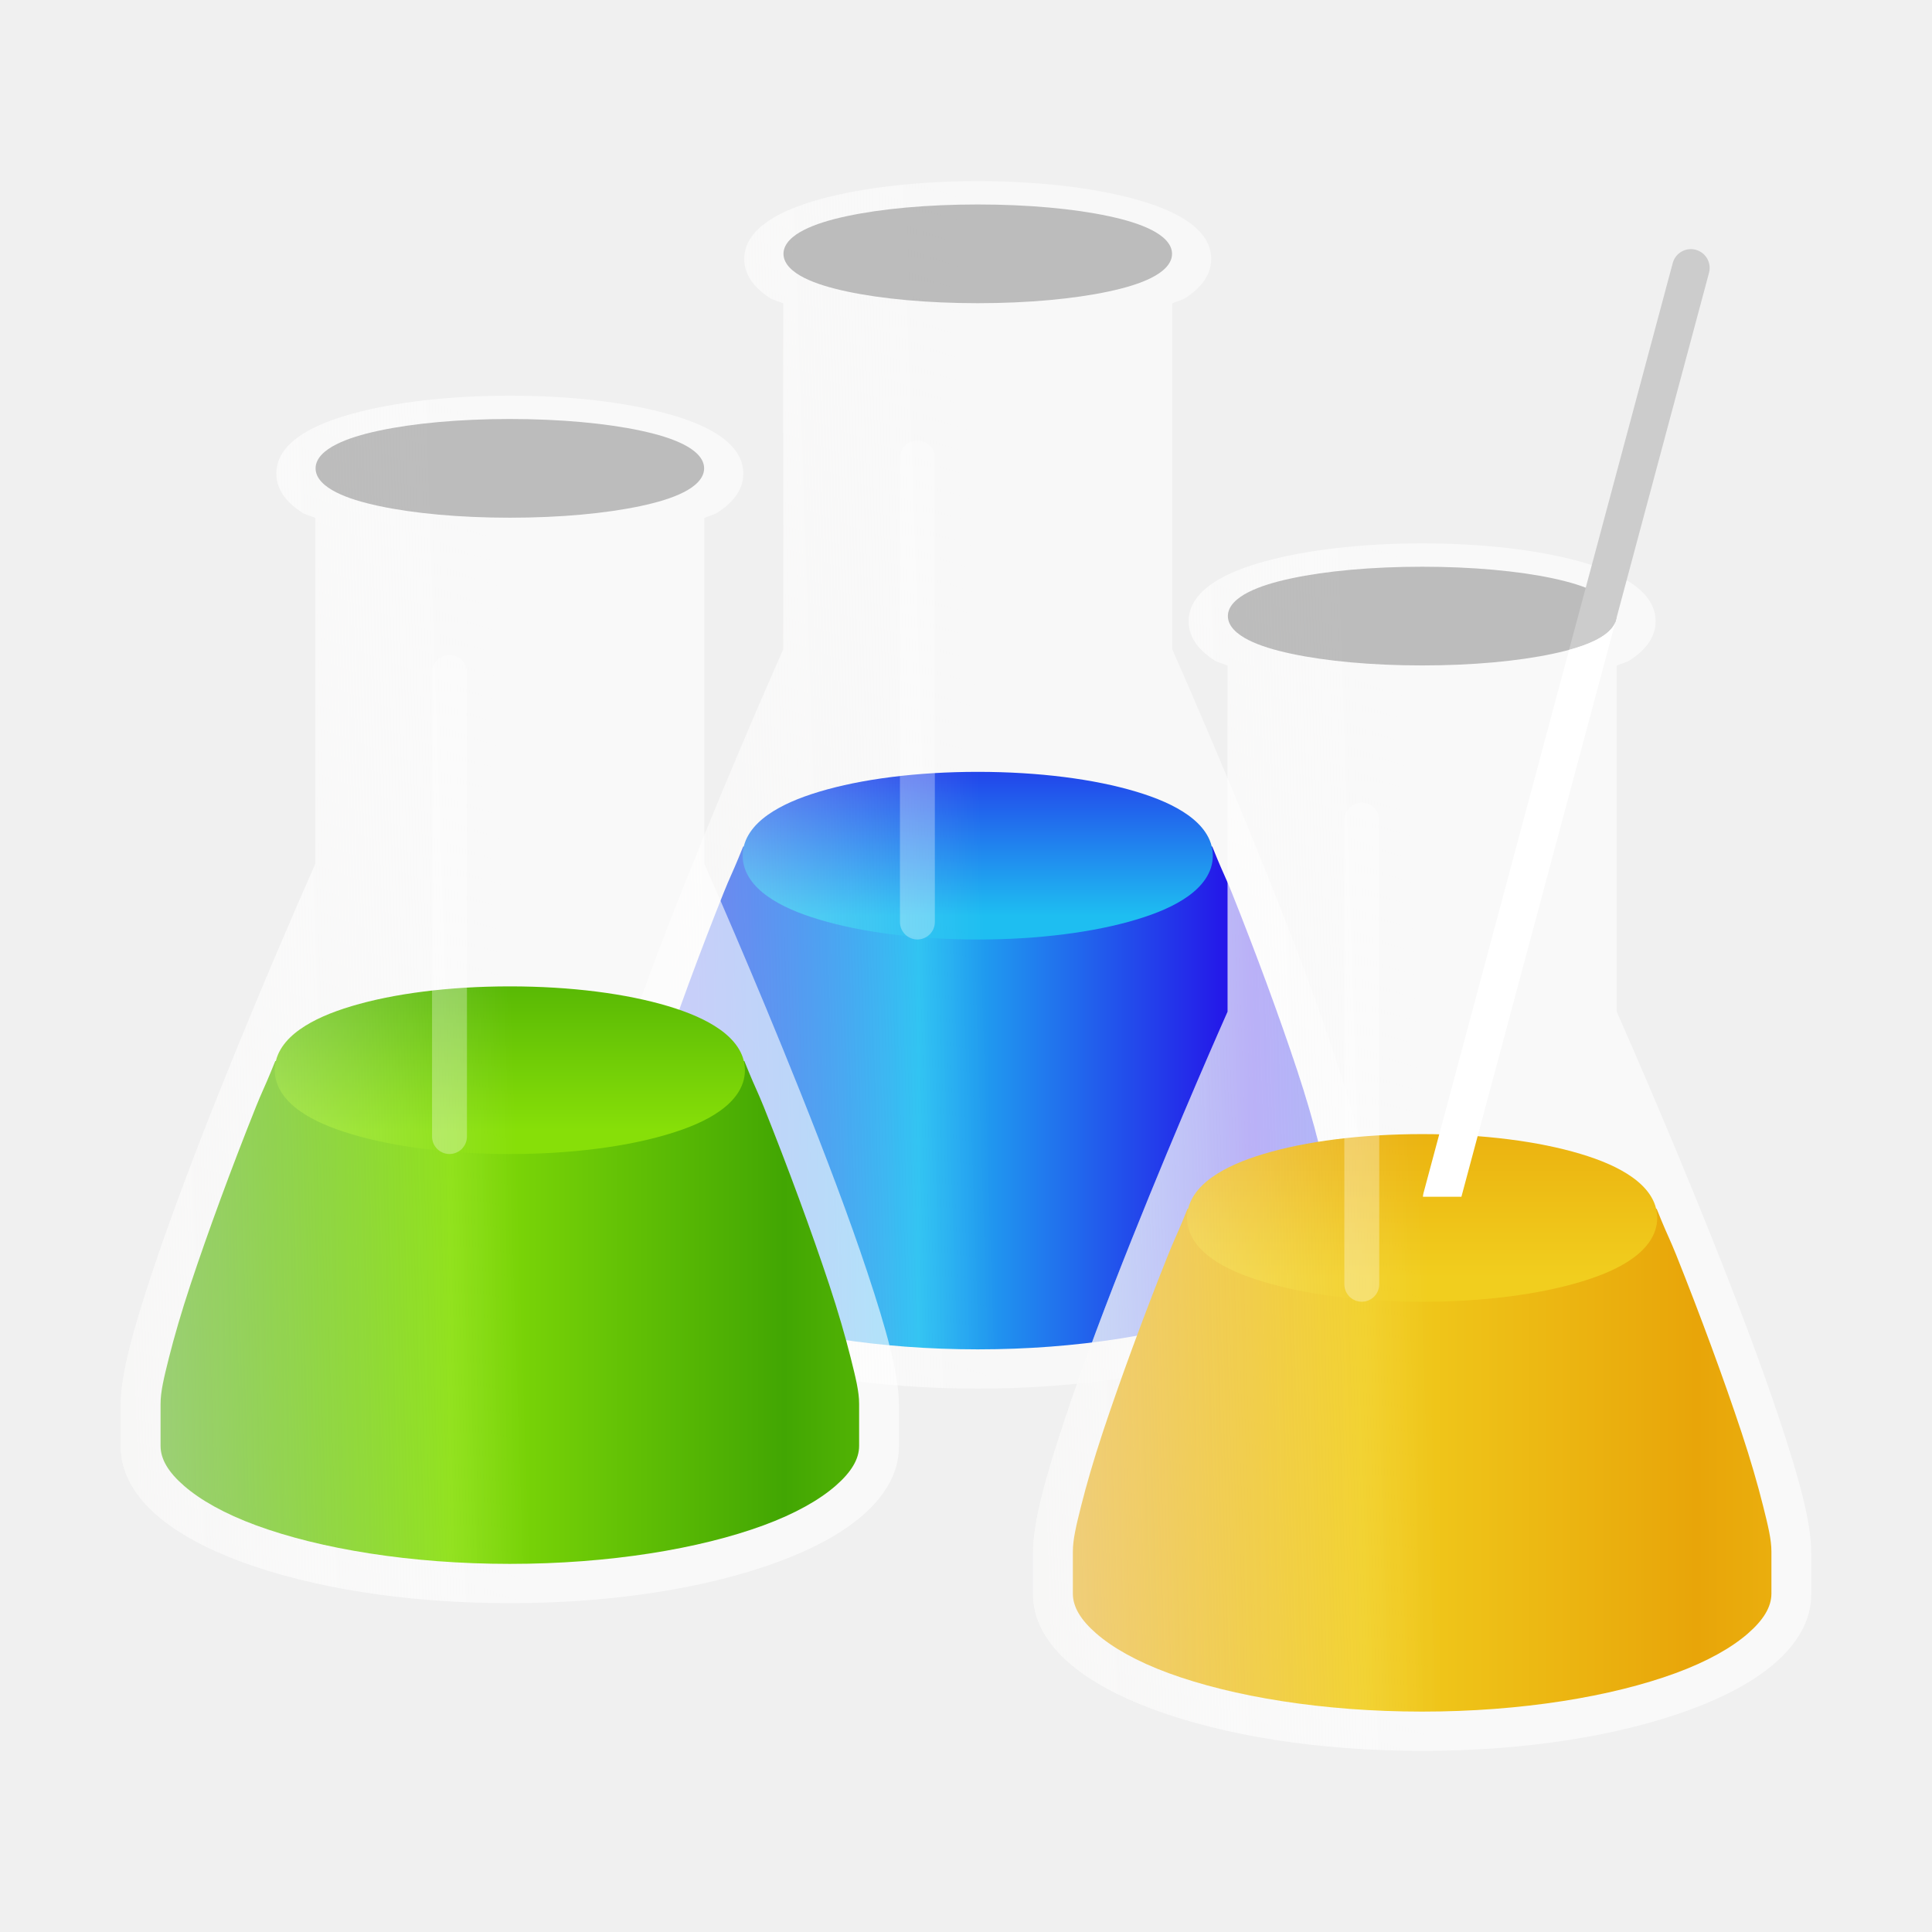
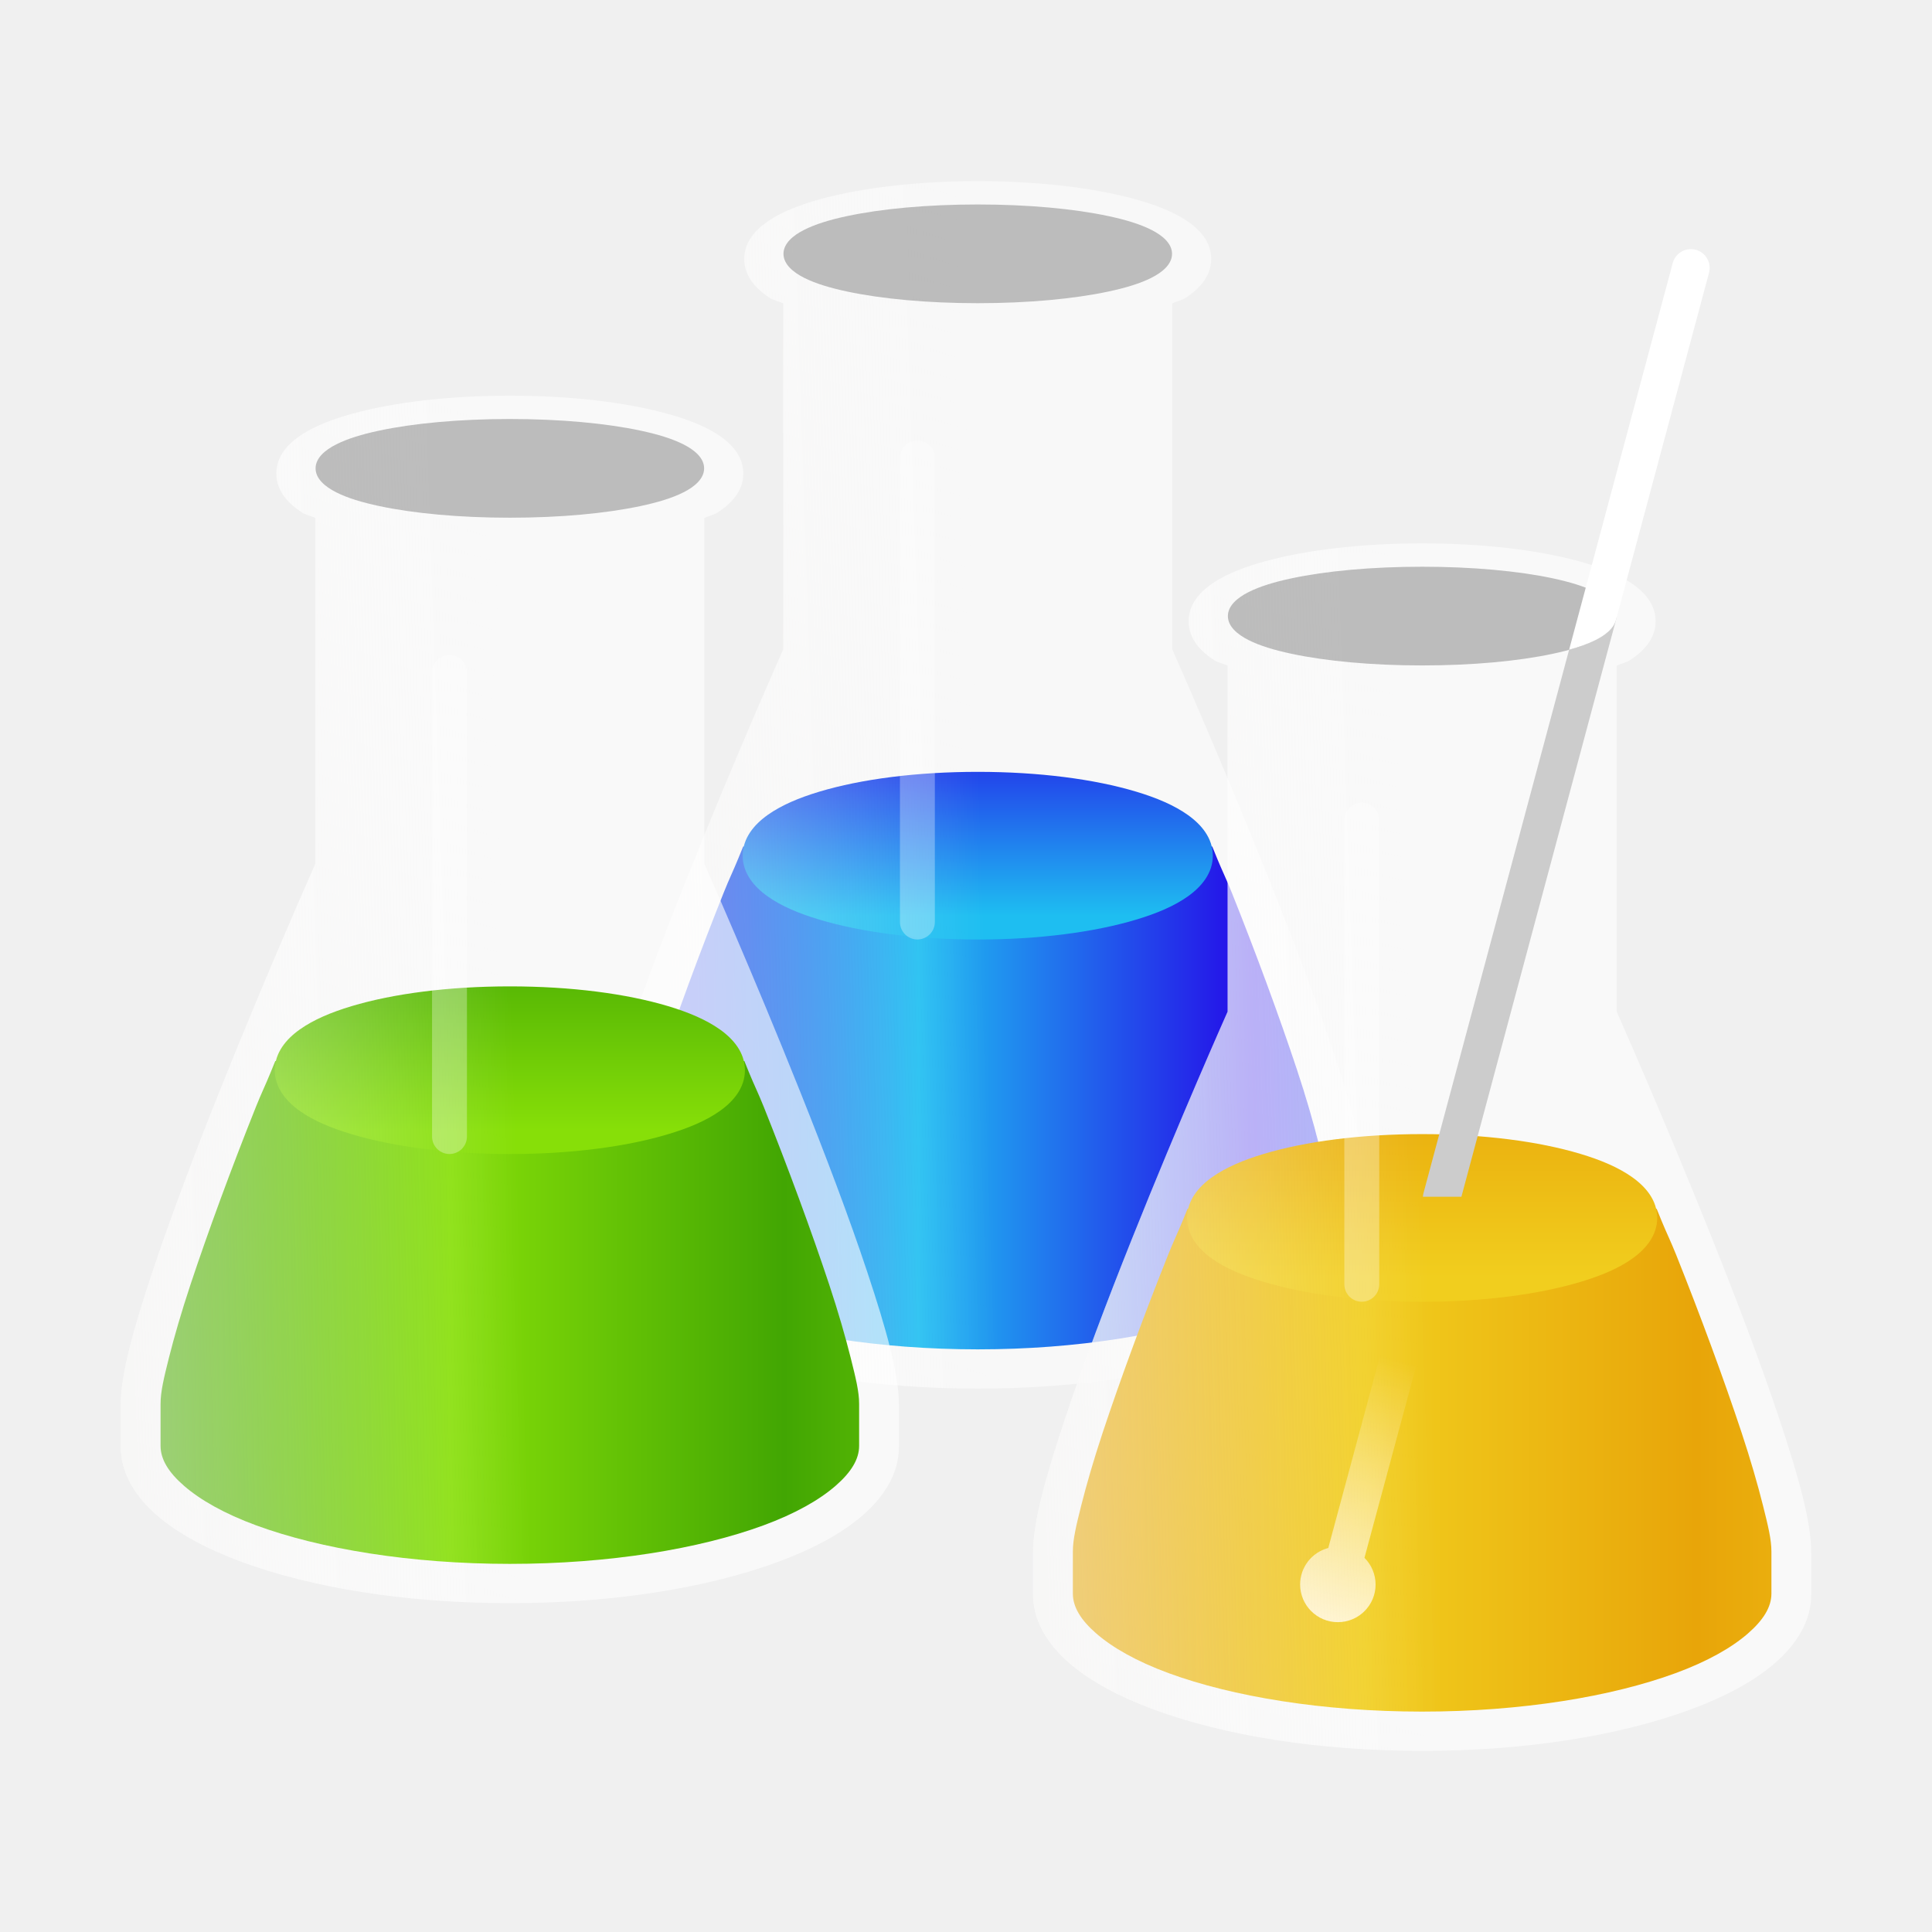
<svg xmlns="http://www.w3.org/2000/svg" xmlns:xlink="http://www.w3.org/1999/xlink" height="128px" viewBox="0 0 128 128" width="128px" version="1.1" id="svg33" xml:space="preserve">
  <defs id="defs33">
+     <linearGradient id="linearGradient16" gradientUnits="userSpaceOnUse" x1="16" x2="30" y1="86" y2="86" gradientTransform="translate(251,22)">
+       <stop offset="0" stop-color="#f6f5f4" stop-opacity="0.502" id="stop15" style="stop-color:#f6f5f4;stop-opacity:0.501;" />
+       <stop offset="1" stop-color="#ffffff" stop-opacity="0" id="stop16" />
+     </linearGradient>
+     <linearGradient id="linearGradient5">
+       <stop style="stop-color:#fff3cc;stop-opacity:1;" offset="0" id="stop11" />
+       <stop style="stop-color:#fff3cc;stop-opacity:0;" offset="0.819" id="stop12" />
+     </linearGradient>
    <linearGradient id="linearGradient70" gradientTransform="matrix(1.379451,0,0,1.377304,75.67625,42.15042)" gradientUnits="userSpaceOnUse" spreadMethod="reflect" x1="63.148" x2="79.188" y1="35.981" y2="35.981">
      <stop offset="0" stop-color="#87df08" id="stop69" style="stop-color:#f1ce1e;stop-opacity:1;" />
      <stop offset="1" stop-color="#62a805" id="stop70" style="stop-color:#e8a509;stop-opacity:1;" />
    </linearGradient>
    <linearGradient id="linearGradient58" gradientTransform="matrix(1.379451,0,0,1.377304,75.67625,42.15042)" gradientUnits="userSpaceOnUse" spreadMethod="reflect" x1="63.148" x2="79.188" y1="35.981" y2="35.981">
      <stop offset="0" stop-color="#87df08" id="stop57" style="stop-color:#1ebef1;stop-opacity:1;" />
      <stop offset="1" stop-color="#62a805" id="stop58" style="stop-color:#2509e8;stop-opacity:1;" />
    </linearGradient>
    <linearGradient id="e-6" gradientTransform="matrix(1.379451,0,0,1.377304,75.67625,42.15042)" gradientUnits="userSpaceOnUse" spreadMethod="reflect" x1="63.148" x2="79.188" y1="35.981" y2="35.981">
      <stop offset="0" stop-color="#87df08" id="stop13-9" />
      <stop offset="1" stop-color="#62a805" id="stop14-3" style="stop-color:#42a603;stop-opacity:1;" />
    </linearGradient>
    <linearGradient id="j-5" gradientUnits="userSpaceOnUse" x1="16" x2="30" y1="86" y2="86" gradientTransform="translate(251,22)">
      <stop offset="0" stop-color="#f6f5f4" stop-opacity="0.502" id="stop18" />
      <stop offset="1" stop-color="#ffffff" stop-opacity="0" id="stop19" />
    </linearGradient>
    <linearGradient xlink:href="#j-5" id="linearGradient33" x1="160.514" y1="58.696" x2="170.555" y2="58.361" gradientUnits="userSpaceOnUse" gradientTransform="matrix(2.577884,0,0,2.577884,-405.7855,-85.09862)" />
    <linearGradient xlink:href="#linearGradient58" id="linearGradient53" gradientUnits="userSpaceOnUse" gradientTransform="matrix(1.379451,0,0,1.377304,-26.26609,18.15042)" x1="63.148" y1="35.981" x2="79.188" y2="35.981" spreadMethod="reflect" />
    <linearGradient xlink:href="#linearGradient58" id="linearGradient54" gradientUnits="userSpaceOnUse" gradientTransform="matrix(1.144081,0,0,1.222156,37.32166,23.46968)" x1="21.485" y1="30.443" x2="21.485" y2="18.794" spreadMethod="pad" />
    <linearGradient xlink:href="#j-5" id="linearGradient55" gradientUnits="userSpaceOnUse" gradientTransform="matrix(2.577884,0,0,2.577884,-374.7855,-99.31223)" x1="160.514" y1="58.696" x2="170.555" y2="58.361" />
    <linearGradient xlink:href="#e-6" id="linearGradient56" gradientUnits="userSpaceOnUse" gradientTransform="matrix(1.379451,0,0,1.377304,-57.26609,32.36402)" x1="63.148" y1="35.981" x2="79.188" y2="35.981" spreadMethod="reflect" />
    <linearGradient xlink:href="#e-6" id="linearGradient57" gradientUnits="userSpaceOnUse" gradientTransform="matrix(1.144081,0,0,1.222156,6.32166,37.68329)" x1="21.485" y1="30.443" x2="21.485" y2="18.794" spreadMethod="pad" />
    <linearGradient xlink:href="#linearGradient70" id="linearGradient67" gradientUnits="userSpaceOnUse" gradientTransform="matrix(1.379451,0,0,1.377304,3.17591,42.15042)" x1="63.148" y1="35.981" x2="79.188" y2="35.981" spreadMethod="reflect" />
    <linearGradient xlink:href="#linearGradient70" id="linearGradient68" gradientUnits="userSpaceOnUse" gradientTransform="matrix(1.144081,0,0,1.222156,66.76366,47.46968)" x1="21.485" y1="30.443" x2="21.485" y2="18.794" spreadMethod="pad" />
-     <linearGradient xlink:href="#j-5" id="linearGradient69" gradientUnits="userSpaceOnUse" gradientTransform="matrix(2.577884,0,0,2.577884,-345.3435,-75.31223)" x1="160.514" y1="58.696" x2="170.555" y2="58.361" />
+     <linearGradient xlink:href="#linearGradient16" id="linearGradient69" gradientUnits="userSpaceOnUse" gradientTransform="matrix(2.577884,0,0,2.577884,-345.3435,-75.31223)" x1="160.514" y1="58.696" x2="170.555" y2="58.361" />
+     <linearGradient xlink:href="#linearGradient5" id="linearGradient12" x1="87.682" y1="108.27" x2="93.381" y2="87.04" gradientUnits="userSpaceOnUse" gradientTransform="translate(0.215019,-0.796876)" />
  </defs>
  <linearGradient id="a" gradientUnits="userSpaceOnUse" x1="8" x2="120" y1="116" y2="116">
    <stop offset="0" stop-color="#deddda" id="stop1" />
    <stop offset="0.036" stop-color="#f6f5f4" id="stop2" />
    <stop offset="0.071" stop-color="#deddda" id="stop3" style="stop-color:#c5c3be;stop-opacity:1;" />
    <stop offset="0.929" stop-color="#deddda" id="stop4" style="stop-color:#c5c3be;stop-opacity:1;" />
    <stop offset="0.964" stop-color="#f6f5f4" id="stop5" style="stop-color:#f6f5f4;stop-opacity:1;" />
    <stop offset="1" stop-color="#deddda" id="stop6" style="stop-color:#c5c4be;stop-opacity:1;" />
  </linearGradient>
  <linearGradient id="b" gradientUnits="userSpaceOnUse">
    <stop offset="0" stop-color="#4bbfe5" id="stop7" />
    <stop offset="1" stop-color="#9141ac" id="stop8" />
  </linearGradient>
  <radialGradient id="c" cx="29.491" cy="109.785" gradientTransform="matrix(1.953487 0.295654 -0.131445 0.868505 -21.95714 -27.30719)" r="56" xlink:href="#b" />
  <radialGradient id="d" cx="104.212" cy="83.413" gradientTransform="matrix(0.0162272,-1.154436,1.225278,0.017223,16.82208,131.8341)" gradientUnits="userSpaceOnUse" r="56">
    <stop offset="0" stop-color="#f66151" id="stop9" />
    <stop offset="1" stop-color="#ed333b" stop-opacity="0" id="stop10" />
  </radialGradient>
  <filter id="e" height="1" width="1" x="0" y="0">
    <feColorMatrix in="SourceGraphic" type="matrix" values="0 0 0 0 1 0 0 0 0 1 0 0 0 0 1 0 0 0 1 0" id="feColorMatrix10" />
  </filter>
  <mask id="f">
    <g filter="url(#e)" id="g10">
      <rect fill-opacity="0.1" height="128" width="128" id="rect10" />
    </g>
  </mask>
  <clipPath id="g">
    <rect height="152" width="192" id="rect11" />
  </clipPath>
  <mask id="h">
    <g filter="url(#e)" id="g12">
      <rect fill-opacity="0.154" height="128" width="128" id="rect12" />
    </g>
  </mask>
  <clipPath id="i">
    <rect height="152" width="192" id="rect13" />
  </clipPath>
  <radialGradient id="j" cx="31.132" cy="86" r="76.065" xlink:href="#b" />
  <radialGradient id="k" cx="109.988" cy="3.57" gradientUnits="userSpaceOnUse" r="66.012">
    <stop offset="0" stop-color="#f66151" id="stop13" />
    <stop offset="1" stop-color="#ed333b" stop-opacity="0.001" id="stop14" />
  </radialGradient>
  <mask id="l">
    <g filter="url(#e)" id="g14">
      <rect fill-opacity="0.154" height="128" width="128" id="rect14" />
    </g>
  </mask>
  <clipPath id="m">
    <rect height="152" width="192" id="rect15" />
  </clipPath>
  <path id="path50-5" style="fill:#ffffff;fill-opacity:0.5;stroke-width:2.578;stroke-linecap:round;stroke-linejoin:round;stroke-miterlimit:10" d="m 64.779,12 c -4.01,0 -7.641,0.435 -10.367,1.178 -1.363,0.372 -2.501,0.811 -3.399,1.39 -0.897,0.579 -1.702,1.416 -1.702,2.588 0,1.172 0.805,2.009 1.702,2.588 0.231,0.149 0.613,0.226 0.876,0.357 v 22.924 c -0.107,0.242 -3.176,7.137 -6.354,15.095 -1.617,4.048 -3.234,8.307 -4.456,11.993 -1.222,3.687 -2.079,6.679 -2.079,8.751 v 2.789 c 0,1.721 0.947,3.259 2.361,4.496 1.414,1.237 3.338,2.26 5.654,3.117 4.632,1.713 10.872,2.734 17.763,2.734 6.892,0 13.131,-1.021 17.763,-2.734 2.316,-0.857 4.235,-1.88 5.649,-3.117 1.414,-1.237 2.366,-2.775 2.366,-4.496 v -2.789 c 0,-2.072 -0.857,-5.064 -2.079,-8.751 C 87.256,66.426 85.634,62.168 84.017,58.12 80.839,50.162 77.776,43.267 77.668,43.025 V 20.101 c 0.261,-0.131 0.641,-0.209 0.871,-0.357 0.897,-0.579 1.707,-1.416 1.707,-2.588 0,-1.172 -0.81,-2.009 -1.707,-2.588 C 77.642,13.989 76.504,13.55 75.141,13.178 72.415,12.435 68.789,12 64.779,12 Z" />
  <path id="path2-9" style="fill:url(#linearGradient53);stroke-width:2.578" d="m 49.236,56.086 -0.327,0.801 c -0.316,0.774 -0.6,1.348 -0.957,2.241 -1.594,3.988 -3.154,8.216 -4.335,11.777 -0.595,1.794 -1.083,3.478 -1.425,4.839 -0.341,1.361 -0.554,2.25 -0.554,3.051 v 2.784 c 0,0.885 0.516,1.744 1.556,2.648 1.07,0.931 2.666,1.844 4.788,2.623 4.219,1.55 10.209,2.548 16.797,2.548 6.588,0 12.572,-0.998 16.791,-2.548 2.122,-0.779 3.718,-1.692 4.788,-2.623 1.039,-0.905 1.561,-1.764 1.561,-2.648 v -2.784 c 0,-0.801 -0.217,-1.69 -0.559,-3.051 -0.341,-1.361 -0.825,-3.044 -1.42,-4.839 -1.181,-3.561 -2.741,-7.789 -4.335,-11.777 -0.357,-0.892 -0.645,-1.466 -0.962,-2.241 l -0.327,-0.801 z" />
  <path id="path3-7" style="display:block;fill:url(#linearGradient54);stroke-width:2.578;stroke-linejoin:round;stroke-miterlimit:10" d="m 64.779,51.137 c -4.055,0 -7.723,0.482 -10.483,1.309 -1.38,0.414 -2.533,0.907 -3.434,1.546 -0.901,0.639 -1.657,1.538 -1.657,2.699 0,1.161 0.755,2.06 1.657,2.699 0.901,0.639 2.054,1.127 3.434,1.541 2.759,0.827 6.428,1.314 10.483,1.314 4.055,0 7.723,-0.487 10.483,-1.314 1.38,-0.414 2.533,-0.902 3.434,-1.541 0.901,-0.639 1.657,-1.538 1.657,-2.699 0,-1.161 -0.755,-2.06 -1.657,-2.699 -0.901,-0.639 -2.054,-1.132 -3.434,-1.546 -2.759,-0.827 -6.428,-1.309 -10.483,-1.309 z" />
  <path id="path4-5" style="fill:url(#linearGradient55);fill-opacity:1;stroke-width:2.578;stroke-linecap:round;stroke-linejoin:round;stroke-miterlimit:10" d="m 64.779,12 c -4.01,0 -7.641,0.435 -10.367,1.178 -1.363,0.372 -2.501,0.811 -3.399,1.39 -0.897,0.579 -1.702,1.416 -1.702,2.588 0,1.172 0.805,2.009 1.702,2.588 0.231,0.149 0.613,0.226 0.876,0.357 v 22.924 c -0.107,0.242 -3.176,7.137 -6.354,15.095 -1.617,4.048 -3.234,8.307 -4.456,11.993 -1.222,3.687 -2.079,6.679 -2.079,8.751 v 2.789 c 0,1.721 0.947,3.259 2.361,4.496 1.414,1.237 3.338,2.26 5.654,3.117 4.632,1.713 10.872,2.734 17.763,2.734 6.892,0 13.131,-1.021 17.763,-2.734 2.316,-0.857 4.235,-1.88 5.649,-3.117 1.414,-1.237 2.366,-2.775 2.366,-4.496 v -2.789 c 0,-2.072 -0.857,-5.064 -2.079,-8.751 C 87.256,66.426 85.634,62.168 84.017,58.12 80.839,50.162 77.776,43.267 77.668,43.025 V 20.101 c 0.261,-0.131 0.641,-0.209 0.871,-0.357 0.897,-0.579 1.707,-1.416 1.707,-2.588 0,-1.172 -0.81,-2.009 -1.707,-2.588 C 77.642,13.989 76.504,13.55 75.141,13.178 72.415,12.435 68.789,12 64.779,12 Z" />
  <path style="fill:#ffffff;fill-opacity:0.302;stroke-width:0.578;stroke-linecap:round" d="m 60.78,29.177 a 1.156,1.156 0 0 0 -1.156,1.156 v 30.753 a 1.156,1.156 0 0 0 1.156,1.156 1.156,1.156 0 0 0 1.156,-1.156 V 30.334 a 1.156,1.156 0 0 0 -1.156,-1.156 z" id="path52-3" />
  <path id="path3-9-8" style="display:block;opacity:0.5;fill:#808080;fill-opacity:1;stroke-width:1.798;stroke-linejoin:round;stroke-miterlimit:10" d="m 64.779,13.547 c -3.351,0 -6.383,0.284 -8.664,0.771 -1.14,0.243 -2.093,0.534 -2.838,0.91 -0.745,0.376 -1.369,0.905 -1.369,1.589 0,0.683 0.624,1.213 1.369,1.589 0.745,0.376 1.698,0.664 2.838,0.907 2.281,0.487 5.313,0.774 8.664,0.774 3.351,0 6.383,-0.287 8.664,-0.774 1.14,-0.243 2.093,-0.531 2.838,-0.907 0.745,-0.376 1.369,-0.905 1.369,-1.589 0,-0.683 -0.624,-1.213 -1.369,-1.589 -0.745,-0.376 -1.698,-0.666 -2.838,-0.91 -2.28,-0.487 -5.313,-0.771 -8.664,-0.771 z" />
  <path id="path50" style="fill:#ffffff;fill-opacity:0.6;stroke-width:2.578;stroke-linecap:round;stroke-linejoin:round;stroke-miterlimit:10" d="m 33.779,26.214 c -4.01,0 -7.641,0.435 -10.367,1.178 -1.363,0.372 -2.501,0.811 -3.399,1.39 -0.897,0.579 -1.702,1.416 -1.702,2.588 0,1.172 0.805,2.009 1.702,2.588 0.231,0.149 0.613,0.226 0.876,0.357 v 22.924 c -0.107,0.242 -3.176,7.137 -6.354,15.095 -1.617,4.048 -3.234,8.307 -4.456,11.993 -1.222,3.687 -2.079,6.679 -2.079,8.751 v 2.789 c 0,1.721 0.947,3.259 2.361,4.496 1.414,1.237 3.338,2.26 5.654,3.117 4.632,1.713 10.872,2.734 17.763,2.734 6.892,0 13.131,-1.021 17.763,-2.734 2.316,-0.857 4.235,-1.88 5.649,-3.117 1.414,-1.237 2.366,-2.775 2.366,-4.496 v -2.789 c 0,-2.072 -0.857,-5.064 -2.079,-8.751 C 56.256,80.64 54.634,76.381 53.017,72.334 49.839,64.376 46.776,57.48 46.668,57.239 V 34.315 c 0.261,-0.131 0.641,-0.209 0.871,-0.357 0.897,-0.579 1.707,-1.416 1.707,-2.588 0,-1.172 -0.81,-2.009 -1.707,-2.588 C 46.642,28.203 45.504,27.764 44.141,27.392 41.415,26.648 37.789,26.214 33.779,26.214 Z" />
  <path id="path2" style="fill:url(#linearGradient56);stroke-width:2.578" d="m 18.236,70.299 -0.327,0.801 c -0.316,0.774 -0.6,1.348 -0.957,2.241 -1.594,3.988 -3.154,8.216 -4.335,11.777 -0.595,1.794 -1.083,3.478 -1.425,4.839 -0.341,1.361 -0.554,2.25 -0.554,3.051 v 2.784 c 0,0.885 0.516,1.744 1.556,2.648 1.07,0.931 2.666,1.844 4.788,2.623 4.219,1.55 10.209,2.548 16.797,2.548 6.588,0 12.572,-0.998 16.791,-2.548 2.122,-0.779 3.718,-1.692 4.788,-2.623 1.039,-0.905 1.561,-1.764 1.561,-2.648 v -2.784 c 0,-0.801 -0.217,-1.69 -0.559,-3.051 -0.341,-1.361 -0.825,-3.044 -1.42,-4.839 -1.181,-3.561 -2.741,-7.789 -4.335,-11.777 -0.357,-0.892 -0.645,-1.466 -0.962,-2.241 l -0.327,-0.801 z" />
  <path id="path3" style="display:block;fill:url(#linearGradient57);stroke-width:2.578;stroke-linejoin:round;stroke-miterlimit:10" d="m 33.779,65.35 c -4.055,0 -7.723,0.482 -10.483,1.309 -1.38,0.414 -2.533,0.907 -3.434,1.546 -0.901,0.639 -1.657,1.538 -1.657,2.699 0,1.161 0.755,2.06 1.657,2.699 0.901,0.639 2.054,1.127 3.434,1.541 2.759,0.827 6.428,1.314 10.483,1.314 4.055,0 7.723,-0.487 10.483,-1.314 1.38,-0.414 2.533,-0.902 3.434,-1.541 0.901,-0.639 1.657,-1.538 1.657,-2.699 0,-1.161 -0.755,-2.06 -1.657,-2.699 C 46.794,67.566 45.641,67.073 44.262,66.659 41.502,65.832 37.834,65.35 33.779,65.35 Z" />
  <path id="path4" style="fill:url(#linearGradient33);fill-opacity:1;stroke-width:2.578;stroke-linecap:round;stroke-linejoin:round;stroke-miterlimit:10" d="m 33.779,26.214 c -4.01,0 -7.641,0.435 -10.367,1.178 -1.363,0.372 -2.501,0.811 -3.399,1.39 -0.897,0.579 -1.702,1.416 -1.702,2.588 0,1.172 0.805,2.009 1.702,2.588 0.231,0.149 0.613,0.226 0.876,0.357 v 22.924 c -0.107,0.242 -3.176,7.137 -6.354,15.095 -1.617,4.048 -3.234,8.307 -4.456,11.993 -1.222,3.687 -2.079,6.679 -2.079,8.751 v 2.789 c 0,1.721 0.947,3.259 2.361,4.496 1.414,1.237 3.338,2.26 5.654,3.117 4.632,1.713 10.872,2.734 17.763,2.734 6.892,0 13.131,-1.021 17.763,-2.734 2.316,-0.857 4.235,-1.88 5.649,-3.117 1.414,-1.237 2.366,-2.775 2.366,-4.496 v -2.789 c 0,-2.072 -0.857,-5.064 -2.079,-8.751 C 56.256,80.64 54.634,76.381 53.017,72.334 49.839,64.376 46.776,57.48 46.668,57.239 V 34.315 c 0.261,-0.131 0.641,-0.209 0.871,-0.357 0.897,-0.579 1.707,-1.416 1.707,-2.588 0,-1.172 -0.81,-2.009 -1.707,-2.588 C 46.642,28.203 45.504,27.764 44.141,27.392 41.415,26.648 37.789,26.214 33.779,26.214 Z" />
  <path style="fill:#ffffff;fill-opacity:0.302;stroke-width:0.578;stroke-linecap:round" d="m 29.78,43.391 a 1.156,1.156 0 0 0 -1.156,1.156 v 30.753 a 1.156,1.156 0 0 0 1.156,1.156 1.156,1.156 0 0 0 1.156,-1.156 V 44.547 a 1.156,1.156 0 0 0 -1.156,-1.156 z" id="path52" />
  <path id="path3-9" style="display:block;opacity:0.5;fill:#808080;fill-opacity:1;stroke-width:1.798;stroke-linejoin:round;stroke-miterlimit:10" d="m 33.779,27.76 c -3.351,0 -6.383,0.284 -8.664,0.771 -1.14,0.243 -2.093,0.534 -2.838,0.91 -0.745,0.376 -1.369,0.905 -1.369,1.589 0,0.683 0.624,1.213 1.369,1.589 0.745,0.376 1.698,0.664 2.838,0.907 2.281,0.487 5.313,0.774 8.664,0.774 3.351,0 6.383,-0.287 8.664,-0.774 1.14,-0.243 2.093,-0.531 2.838,-0.907 0.745,-0.376 1.369,-0.905 1.369,-1.589 0,-0.683 -0.624,-1.213 -1.369,-1.589 -0.745,-0.376 -1.698,-0.666 -2.838,-0.91 -2.28,-0.487 -5.313,-0.771 -8.664,-0.771 z" />
  <path id="path50-5-3" style="fill:#ffffff;fill-opacity:0.6;stroke-width:2.578;stroke-linecap:round;stroke-linejoin:round;stroke-miterlimit:10" d="m 94.221,36 c -4.01,0 -7.641,0.435 -10.367,1.178 -1.363,0.372 -2.501,0.811 -3.399,1.39 -0.897,0.579 -1.702,1.416 -1.702,2.588 0,1.172 0.805,2.009 1.702,2.588 0.231,0.149 0.613,0.226 0.876,0.357 v 22.924 c -0.107,0.242 -3.176,7.137 -6.354,15.095 -1.617,4.048 -3.234,8.307 -4.456,11.993 -1.222,3.687 -2.079,6.679 -2.079,8.751 v 2.789 c 0,1.721 0.947,3.259 2.361,4.496 1.414,1.237 3.338,2.26 5.654,3.117 C 81.09,114.979 87.329,116 94.221,116 c 6.892,0 13.131,-1.021 17.763,-2.734 2.316,-0.857 4.235,-1.88 5.649,-3.117 1.414,-1.237 2.366,-2.775 2.366,-4.496 v -2.789 c 0,-2.072 -0.857,-5.064 -2.079,-8.751 -1.222,-3.687 -2.844,-7.945 -4.461,-11.993 -3.178,-7.957 -6.242,-14.853 -6.349,-15.095 V 44.101 c 0.261,-0.131 0.641,-0.209 0.871,-0.357 0.897,-0.579 1.707,-1.416 1.707,-2.588 0,-1.172 -0.81,-2.009 -1.707,-2.588 -0.897,-0.579 -2.035,-1.018 -3.399,-1.39 C 101.857,36.435 98.231,36 94.221,36 Z" />
  <path id="path2-9-8" style="fill:url(#linearGradient67);stroke-width:2.578" d="m 78.678,80.086 -0.327,0.801 c -0.316,0.774 -0.6,1.348 -0.957,2.241 -1.594,3.988 -3.154,8.216 -4.335,11.777 -0.595,1.794 -1.083,3.478 -1.425,4.839 -0.341,1.361 -0.554,2.25 -0.554,3.051 v 2.784 c 0,0.885 0.516,1.744 1.556,2.648 1.07,0.931 2.666,1.844 4.788,2.623 4.219,1.55 10.209,2.548 16.797,2.548 6.588,0 12.572,-0.998 16.791,-2.548 2.122,-0.779 3.718,-1.692 4.788,-2.623 1.039,-0.905 1.561,-1.764 1.561,-2.648 v -2.784 c 0,-0.801 -0.217,-1.69 -0.559,-3.051 -0.341,-1.361 -0.825,-3.044 -1.42,-4.839 -1.181,-3.561 -2.741,-7.789 -4.335,-11.777 -0.357,-0.892 -0.645,-1.466 -0.962,-2.241 l -0.327,-0.801 z" />
  <path id="path3-7-6" style="display:block;fill:url(#linearGradient68);stroke-width:2.578;stroke-linejoin:round;stroke-miterlimit:10" d="m 94.221,75.137 c -4.055,0 -7.723,0.482 -10.483,1.309 -1.38,0.414 -2.533,0.907 -3.434,1.546 -0.901,0.639 -1.657,1.538 -1.657,2.699 0,1.161 0.755,2.06 1.657,2.699 0.901,0.639 2.054,1.127 3.434,1.541 2.759,0.827 6.428,1.314 10.483,1.314 4.055,0 7.723,-0.487 10.483,-1.314 1.38,-0.414 2.533,-0.902 3.434,-1.541 0.901,-0.639 1.657,-1.538 1.657,-2.699 0,-1.161 -0.755,-2.06 -1.657,-2.699 -0.901,-0.639 -2.054,-1.132 -3.434,-1.546 -2.759,-0.827 -6.428,-1.309 -10.483,-1.309 z" />
+   <path id="path1" style="fill:url(#linearGradient12);stroke-width:0.622;stroke-linecap:round" d="m 94.272,79.289 -6.27,23.27 a 2.5,2.5 0 0 0 -1.865,2.414 2.5,2.5 0 0 0 2.5,2.5 2.5,2.5 0 0 0 2.5,-2.5 2.5,2.5 0 0 0 -0.738,-1.764 l 6.383,-23.67 c 0.022,-0.084 0.036,-0.167 0.041,-0.25 z" />
  <path id="path4-5-0" style="fill:url(#linearGradient69);fill-opacity:1;stroke-width:2.578;stroke-linecap:round;stroke-linejoin:round;stroke-miterlimit:10" d="m 94.221,36 c -4.01,0 -7.641,0.435 -10.367,1.178 -1.363,0.372 -2.501,0.811 -3.399,1.39 -0.897,0.579 -1.702,1.416 -1.702,2.588 0,1.172 0.805,2.009 1.702,2.588 0.231,0.149 0.613,0.226 0.876,0.357 v 22.924 c -0.107,0.242 -3.176,7.137 -6.354,15.095 -1.617,4.048 -3.234,8.307 -4.456,11.993 -1.222,3.687 -2.079,6.679 -2.079,8.751 v 2.789 c 0,1.721 0.947,3.259 2.361,4.496 1.414,1.237 3.338,2.26 5.654,3.117 C 81.09,114.979 87.329,116 94.221,116 c 6.892,0 13.131,-1.021 17.763,-2.734 2.316,-0.857 4.235,-1.88 5.649,-3.117 1.414,-1.237 2.366,-2.775 2.366,-4.496 v -2.789 c 0,-2.072 -0.857,-5.064 -2.079,-8.751 -1.222,-3.687 -2.844,-7.945 -4.461,-11.993 -3.178,-7.957 -6.242,-14.853 -6.349,-15.095 V 44.101 c 0.261,-0.131 0.641,-0.209 0.871,-0.357 0.897,-0.579 1.707,-1.416 1.707,-2.588 0,-1.172 -0.81,-2.009 -1.707,-2.588 -0.897,-0.579 -2.035,-1.018 -3.399,-1.39 C 101.857,36.435 98.231,36 94.221,36 Z" />
  <path id="path3-9-8-8" style="display:block;opacity:0.5;fill:#808080;fill-opacity:1;stroke-width:1.798;stroke-linejoin:round;stroke-miterlimit:10" d="m 94.221,37.547 c -3.351,0 -6.383,0.284 -8.664,0.771 -1.14,0.243 -2.093,0.534 -2.838,0.91 -0.745,0.376 -1.369,0.905 -1.369,1.589 0,0.683 0.624,1.213 1.369,1.589 0.745,0.376 1.698,0.664 2.838,0.907 2.281,0.487 5.313,0.774 8.664,0.774 3.351,0 6.383,-0.287 8.664,-0.774 1.14,-0.243 2.093,-0.531 2.838,-0.907 0.745,-0.376 1.369,-0.905 1.369,-1.589 0,-0.683 -0.624,-1.213 -1.369,-1.589 -0.745,-0.376 -1.698,-0.666 -2.838,-0.91 -2.28,-0.487 -5.313,-0.771 -8.664,-0.771 z" />
-   <path id="path52-3-4-8" style="fill:#cccccc;fill-opacity:1;stroke-width:0.622;stroke-linecap:round" d="m 112.098,16.508 c -0.578,-0.035 -1.12,0.339 -1.275,0.92 l -5.764,21.51 -1.102,4.111 c 0.674,-0.185 1.27,-0.394 1.766,-0.645 0.652,-0.329 1.212,-0.776 1.342,-1.34 l 6.162,-22.992 c 0.178,-0.664 -0.217,-1.347 -0.881,-1.525 -0.083,-0.022 -0.165,-0.034 -0.248,-0.039 z" />
-   <path id="path71" style="fill:#ffffff;fill-opacity:1;stroke-width:0.622;stroke-linecap:round" d="m 107.065,41.064 c -0.13,0.564 -0.69,1.011 -1.342,1.34 -0.496,0.25 -1.092,0.46 -1.766,0.645 l -9.645,35.99 c -0.022,0.084 -0.036,0.167 -0.041,0.25 h 2.551 z" />
+   <path id="path52-3-4-8" style="fill:#ffffff;fill-opacity:1;stroke-width:0.622;stroke-linecap:round" d="m 112.098,16.508 c -0.578,-0.035 -1.12,0.339 -1.275,0.92 l -5.764,21.51 -1.102,4.111 c 0.674,-0.185 1.27,-0.394 1.766,-0.645 0.652,-0.329 1.212,-0.776 1.342,-1.34 l 6.162,-22.992 c 0.178,-0.664 -0.217,-1.347 -0.881,-1.525 -0.083,-0.022 -0.165,-0.034 -0.248,-0.039 z" />
+   <path id="path71" style="fill:#cccccc;fill-opacity:1;stroke-width:0.622;stroke-linecap:round" d="m 107.065,41.064 c -0.13,0.564 -0.69,1.011 -1.342,1.34 -0.496,0.25 -1.092,0.46 -1.766,0.645 l -9.645,35.99 c -0.022,0.084 -0.036,0.167 -0.041,0.25 h 2.551 z" />
  <path style="fill:#ffffff;fill-opacity:0.302;stroke-width:0.578;stroke-linecap:round" d="m 90.222,53.177 a 1.156,1.156 0 0 0 -1.156,1.156 v 30.753 a 1.156,1.156 0 0 0 1.156,1.156 1.156,1.156 0 0 0 1.156,-1.156 V 54.334 a 1.156,1.156 0 0 0 -1.156,-1.156 z" id="path52-3-4" />
</svg>
